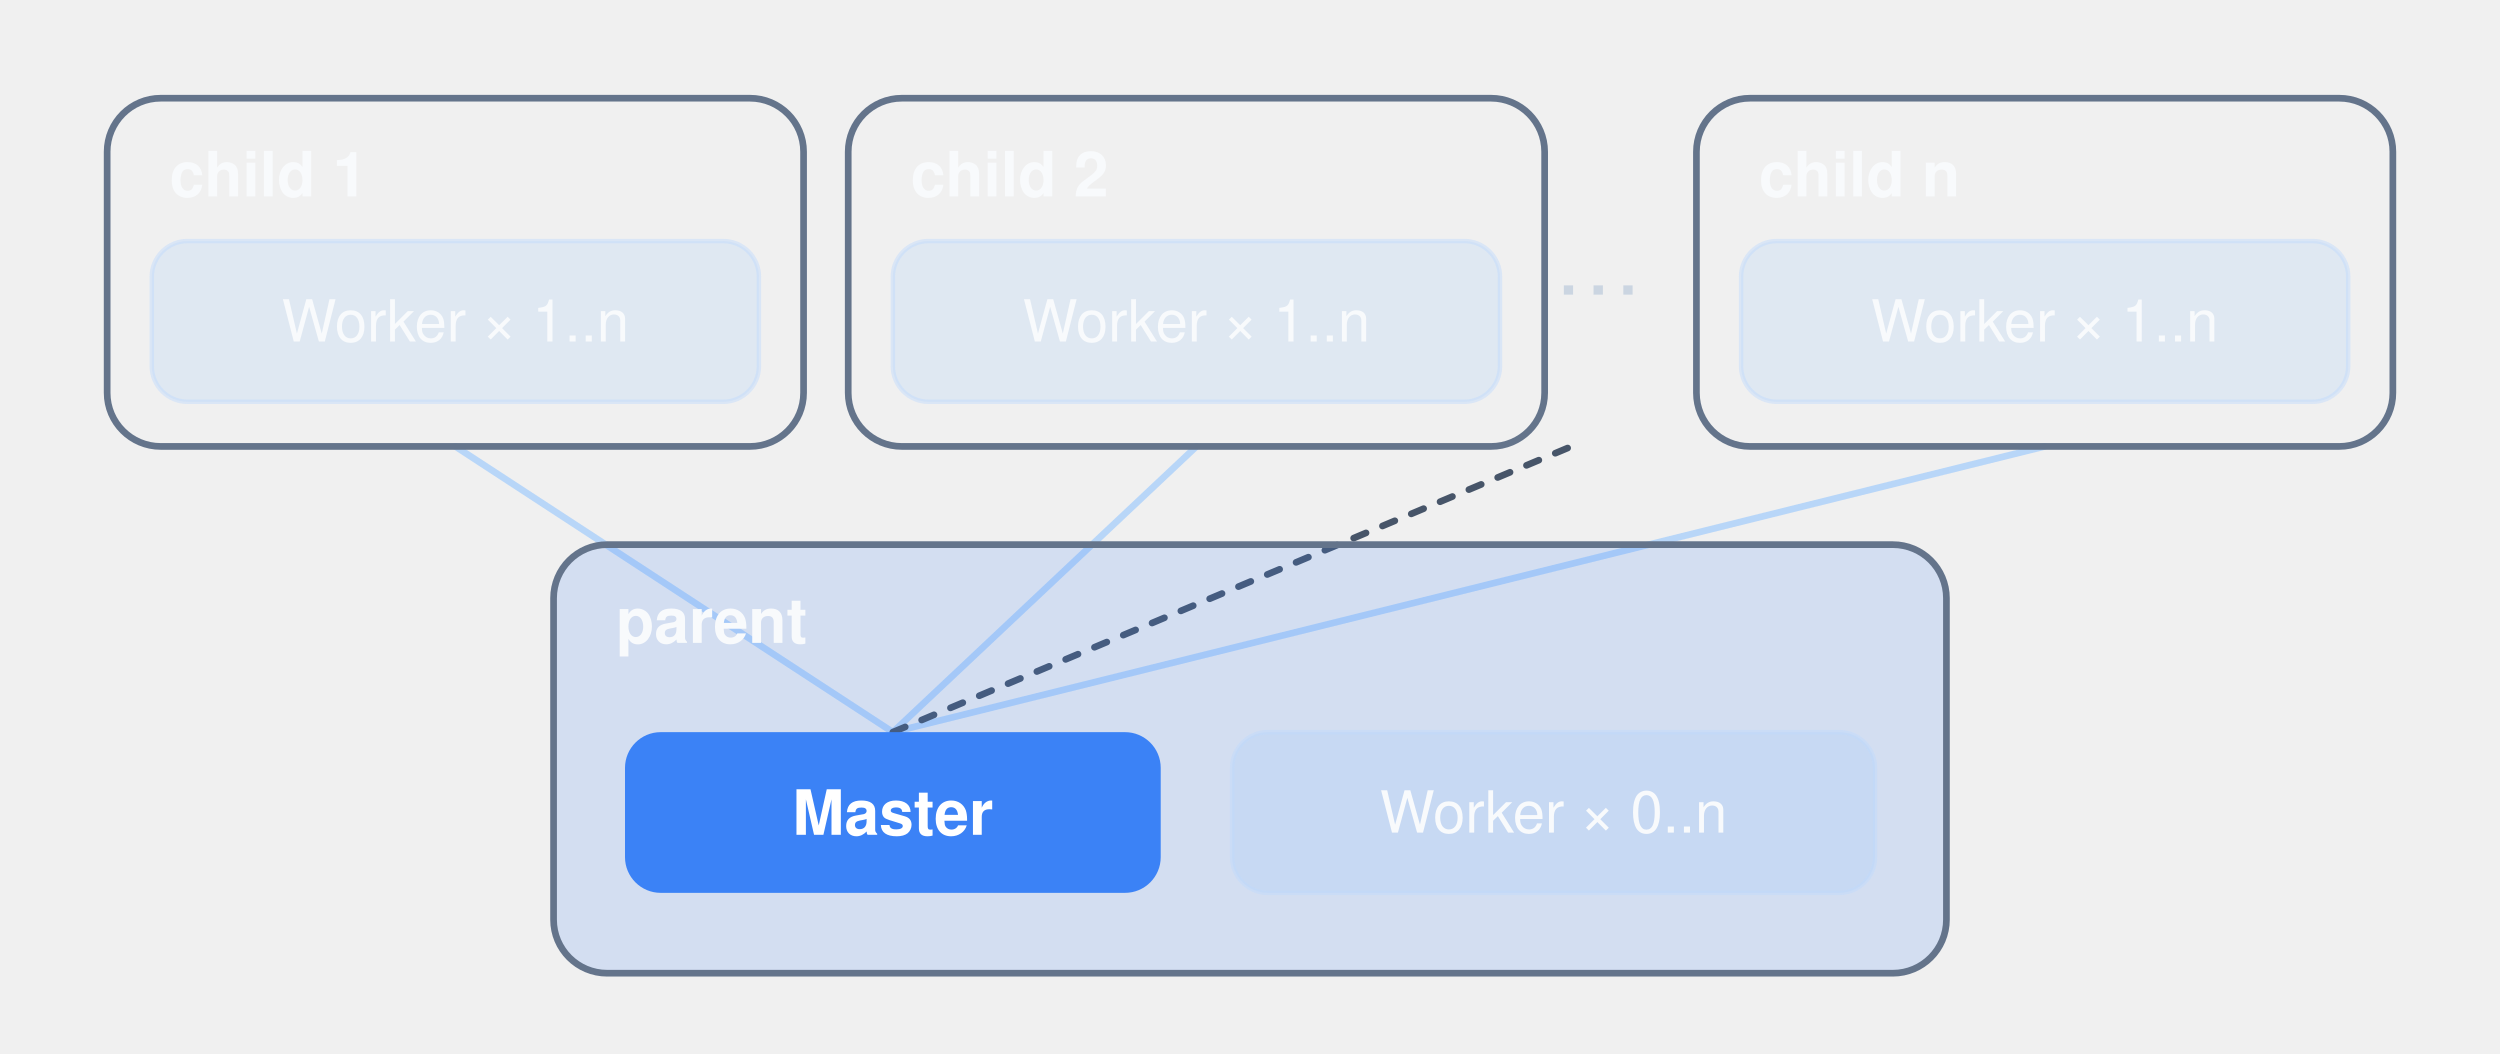
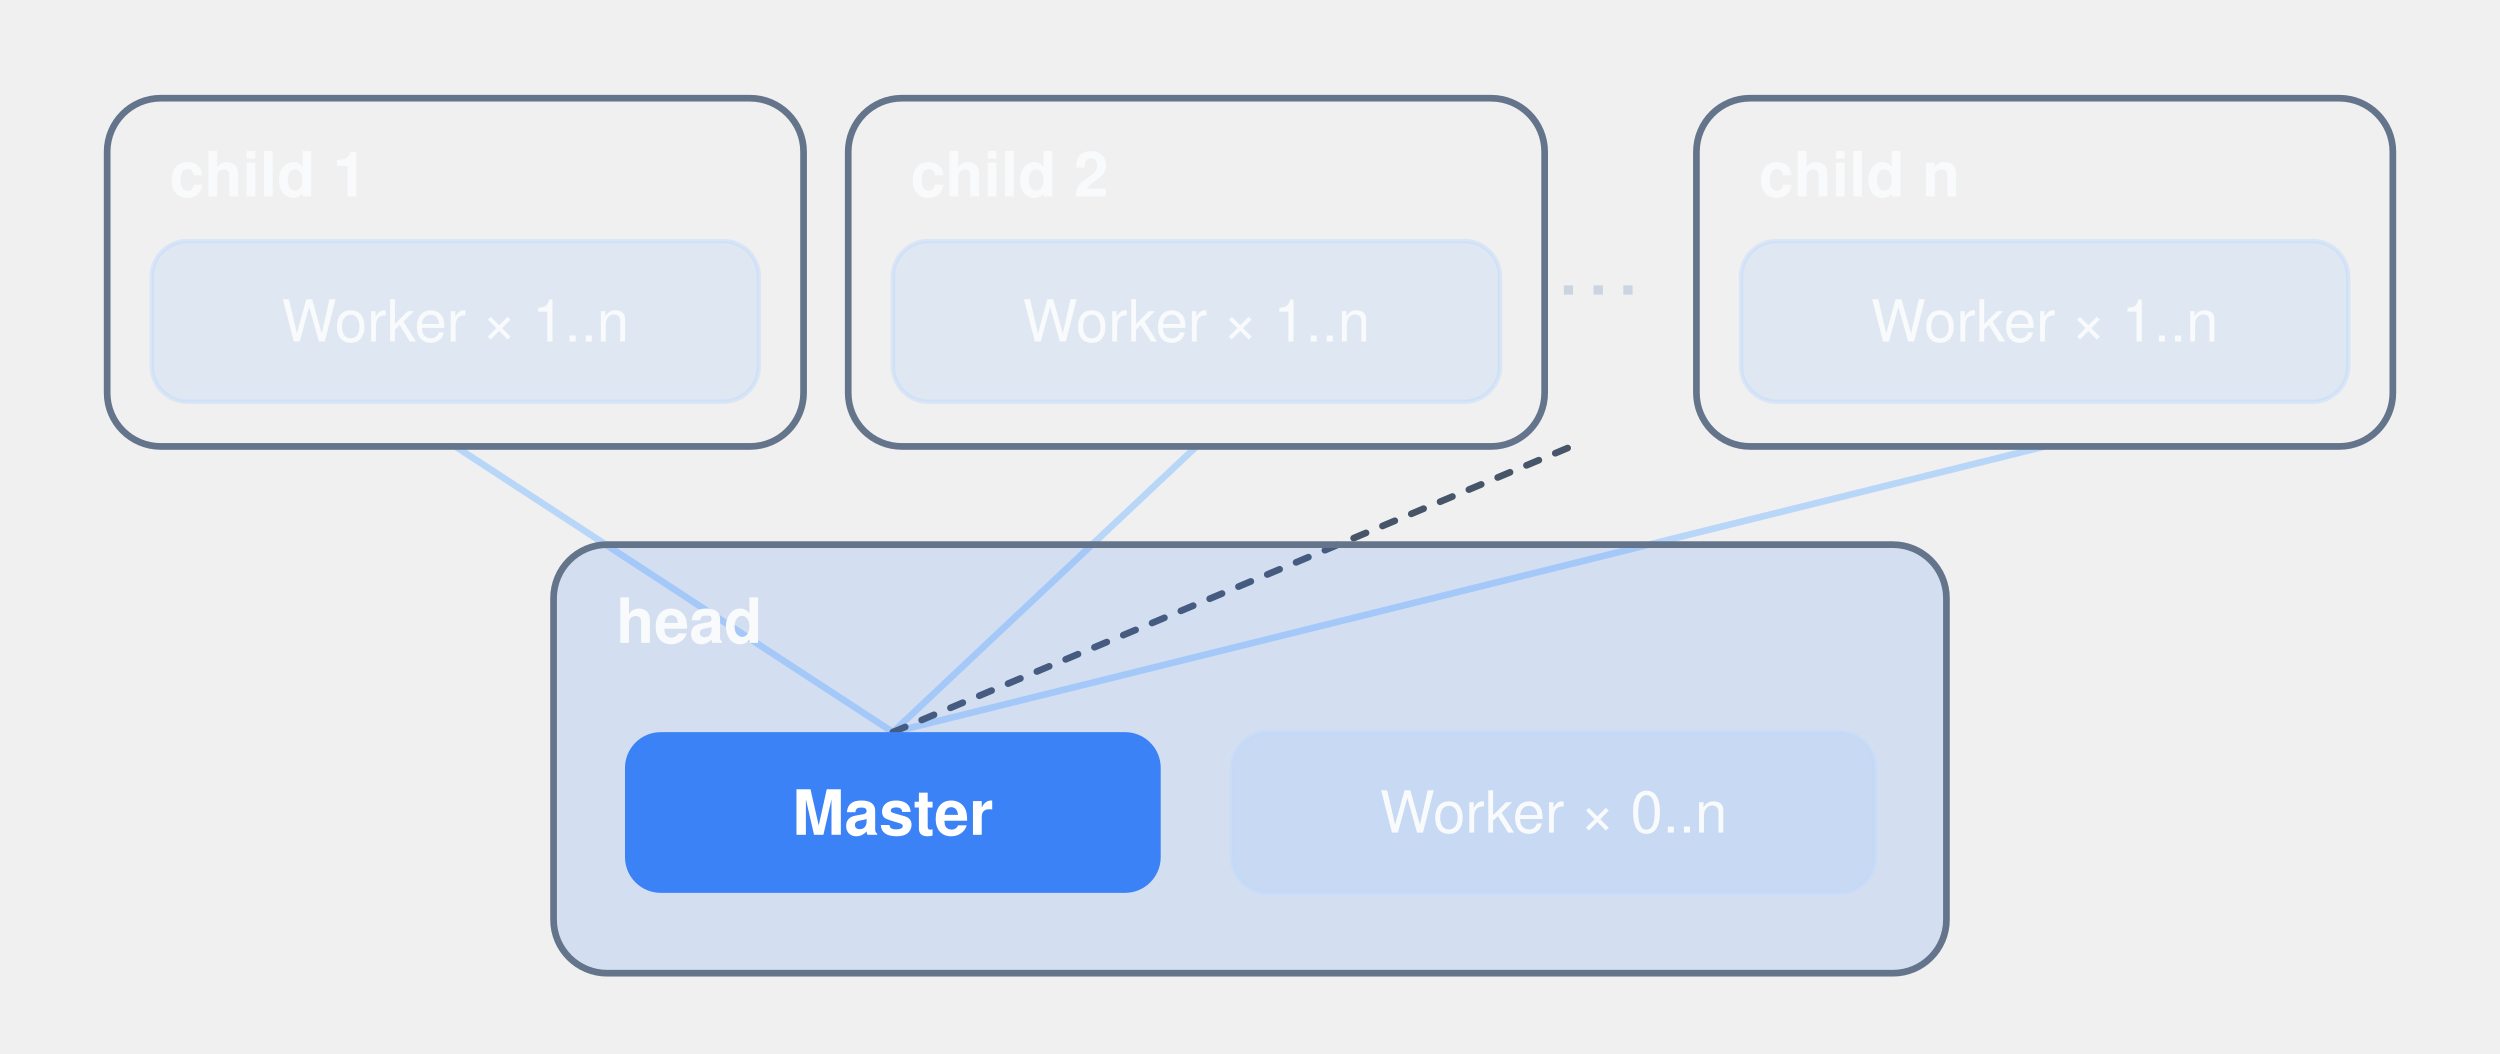
<svg xmlns="http://www.w3.org/2000/svg" viewBox="0 0 560 236" width="560" height="236">
  <path d="M200 164 L102 100" fill="none" stroke="#93c5fd" stroke-opacity="0.6" stroke-width="1.5" stroke-linecap="round" />
  <path d="M200 164 L268 100" fill="none" stroke="#93c5fd" stroke-opacity="0.6" stroke-width="1.5" stroke-linecap="round" />
  <path d="M200 164 L458 100" fill="none" stroke="#93c5fd" stroke-opacity="0.6" stroke-width="1.5" stroke-linecap="round" />
  <path d="M200 164 L352 100" fill="none" stroke="#475569" stroke-width="1.5" stroke-linecap="round" stroke-dasharray="3 4" />
  <rect x="24" y="22" width="156" height="78" rx="12" fill="none" stroke="#64748b" stroke-width="1.5" />
  <text x="38" y="44" font-family="'Helvetica Neue', Helvetica, Arial, sans-serif" font-size="14" font-weight="600" fill="#f8fafc" text-anchor="start">child 1</text>
  <rect x="34" y="54" width="136" height="36" rx="8" fill="#93c5fd" fill-opacity="0.18" stroke="#bfdbfe" stroke-opacity="0.45" stroke-width="1" />
  <text x="102.0" y="76.5" font-family="'Helvetica Neue', Helvetica, Arial, sans-serif" font-size="13" font-weight="400" fill="#f8fafc" text-anchor="middle">Worker × 1..n</text>
  <rect x="190" y="22" width="156" height="78" rx="12" fill="none" stroke="#64748b" stroke-width="1.5" />
  <text x="204" y="44" font-family="'Helvetica Neue', Helvetica, Arial, sans-serif" font-size="14" font-weight="600" fill="#f8fafc" text-anchor="start">child 2</text>
  <rect x="200" y="54" width="136" height="36" rx="8" fill="#93c5fd" fill-opacity="0.18" stroke="#bfdbfe" stroke-opacity="0.45" stroke-width="1" />
  <text x="268.0" y="76.5" font-family="'Helvetica Neue', Helvetica, Arial, sans-serif" font-size="13" font-weight="400" fill="#f8fafc" text-anchor="middle">Worker × 1..n</text>
  <rect x="380" y="22" width="156" height="78" rx="12" fill="none" stroke="#64748b" stroke-width="1.5" />
  <text x="394" y="44" font-family="'Helvetica Neue', Helvetica, Arial, sans-serif" font-size="14" font-weight="600" fill="#f8fafc" text-anchor="start">child n</text>
  <rect x="390" y="54" width="136" height="36" rx="8" fill="#93c5fd" fill-opacity="0.18" stroke="#bfdbfe" stroke-opacity="0.45" stroke-width="1" />
  <text x="458.0" y="76.5" font-family="'Helvetica Neue', Helvetica, Arial, sans-serif" font-size="13" font-weight="400" fill="#f8fafc" text-anchor="middle">Worker × 1..n</text>
  <text x="358" y="66" font-family="'Helvetica Neue', Helvetica, Arial, sans-serif" font-size="20" font-weight="400" fill="#cbd5e1" text-anchor="middle">…</text>
  <rect x="124" y="122" width="312" height="96" rx="12" fill="#3b82f6" fill-opacity="0.16" stroke="#64748b" stroke-width="1.5" />
-   <text x="138" y="144" font-family="'Helvetica Neue', Helvetica, Arial, sans-serif" font-size="14" font-weight="600" fill="#f8fafc" text-anchor="start">parent</text>
+   <text x="138" y="144" font-family="'Helvetica Neue', Helvetica, Arial, sans-serif" font-size="14" font-weight="600" fill="#f8fafc" text-anchor="start">head</text>
  <rect x="140" y="164" width="120" height="36" rx="8" fill="#3b82f6" />
  <text x="200" y="187" font-family="'Helvetica Neue', Helvetica, Arial, sans-serif" font-size="14" font-weight="600" fill="#ffffff" text-anchor="middle">Master</text>
  <rect x="276" y="164" width="144" height="36" rx="8" fill="#93c5fd" fill-opacity="0.18" stroke="#bfdbfe" stroke-opacity="0.45" stroke-width="1" />
  <text x="348.0" y="186.5" font-family="'Helvetica Neue', Helvetica, Arial, sans-serif" font-size="13" font-weight="400" fill="#f8fafc" text-anchor="middle">Worker × 0..n</text>
</svg>
